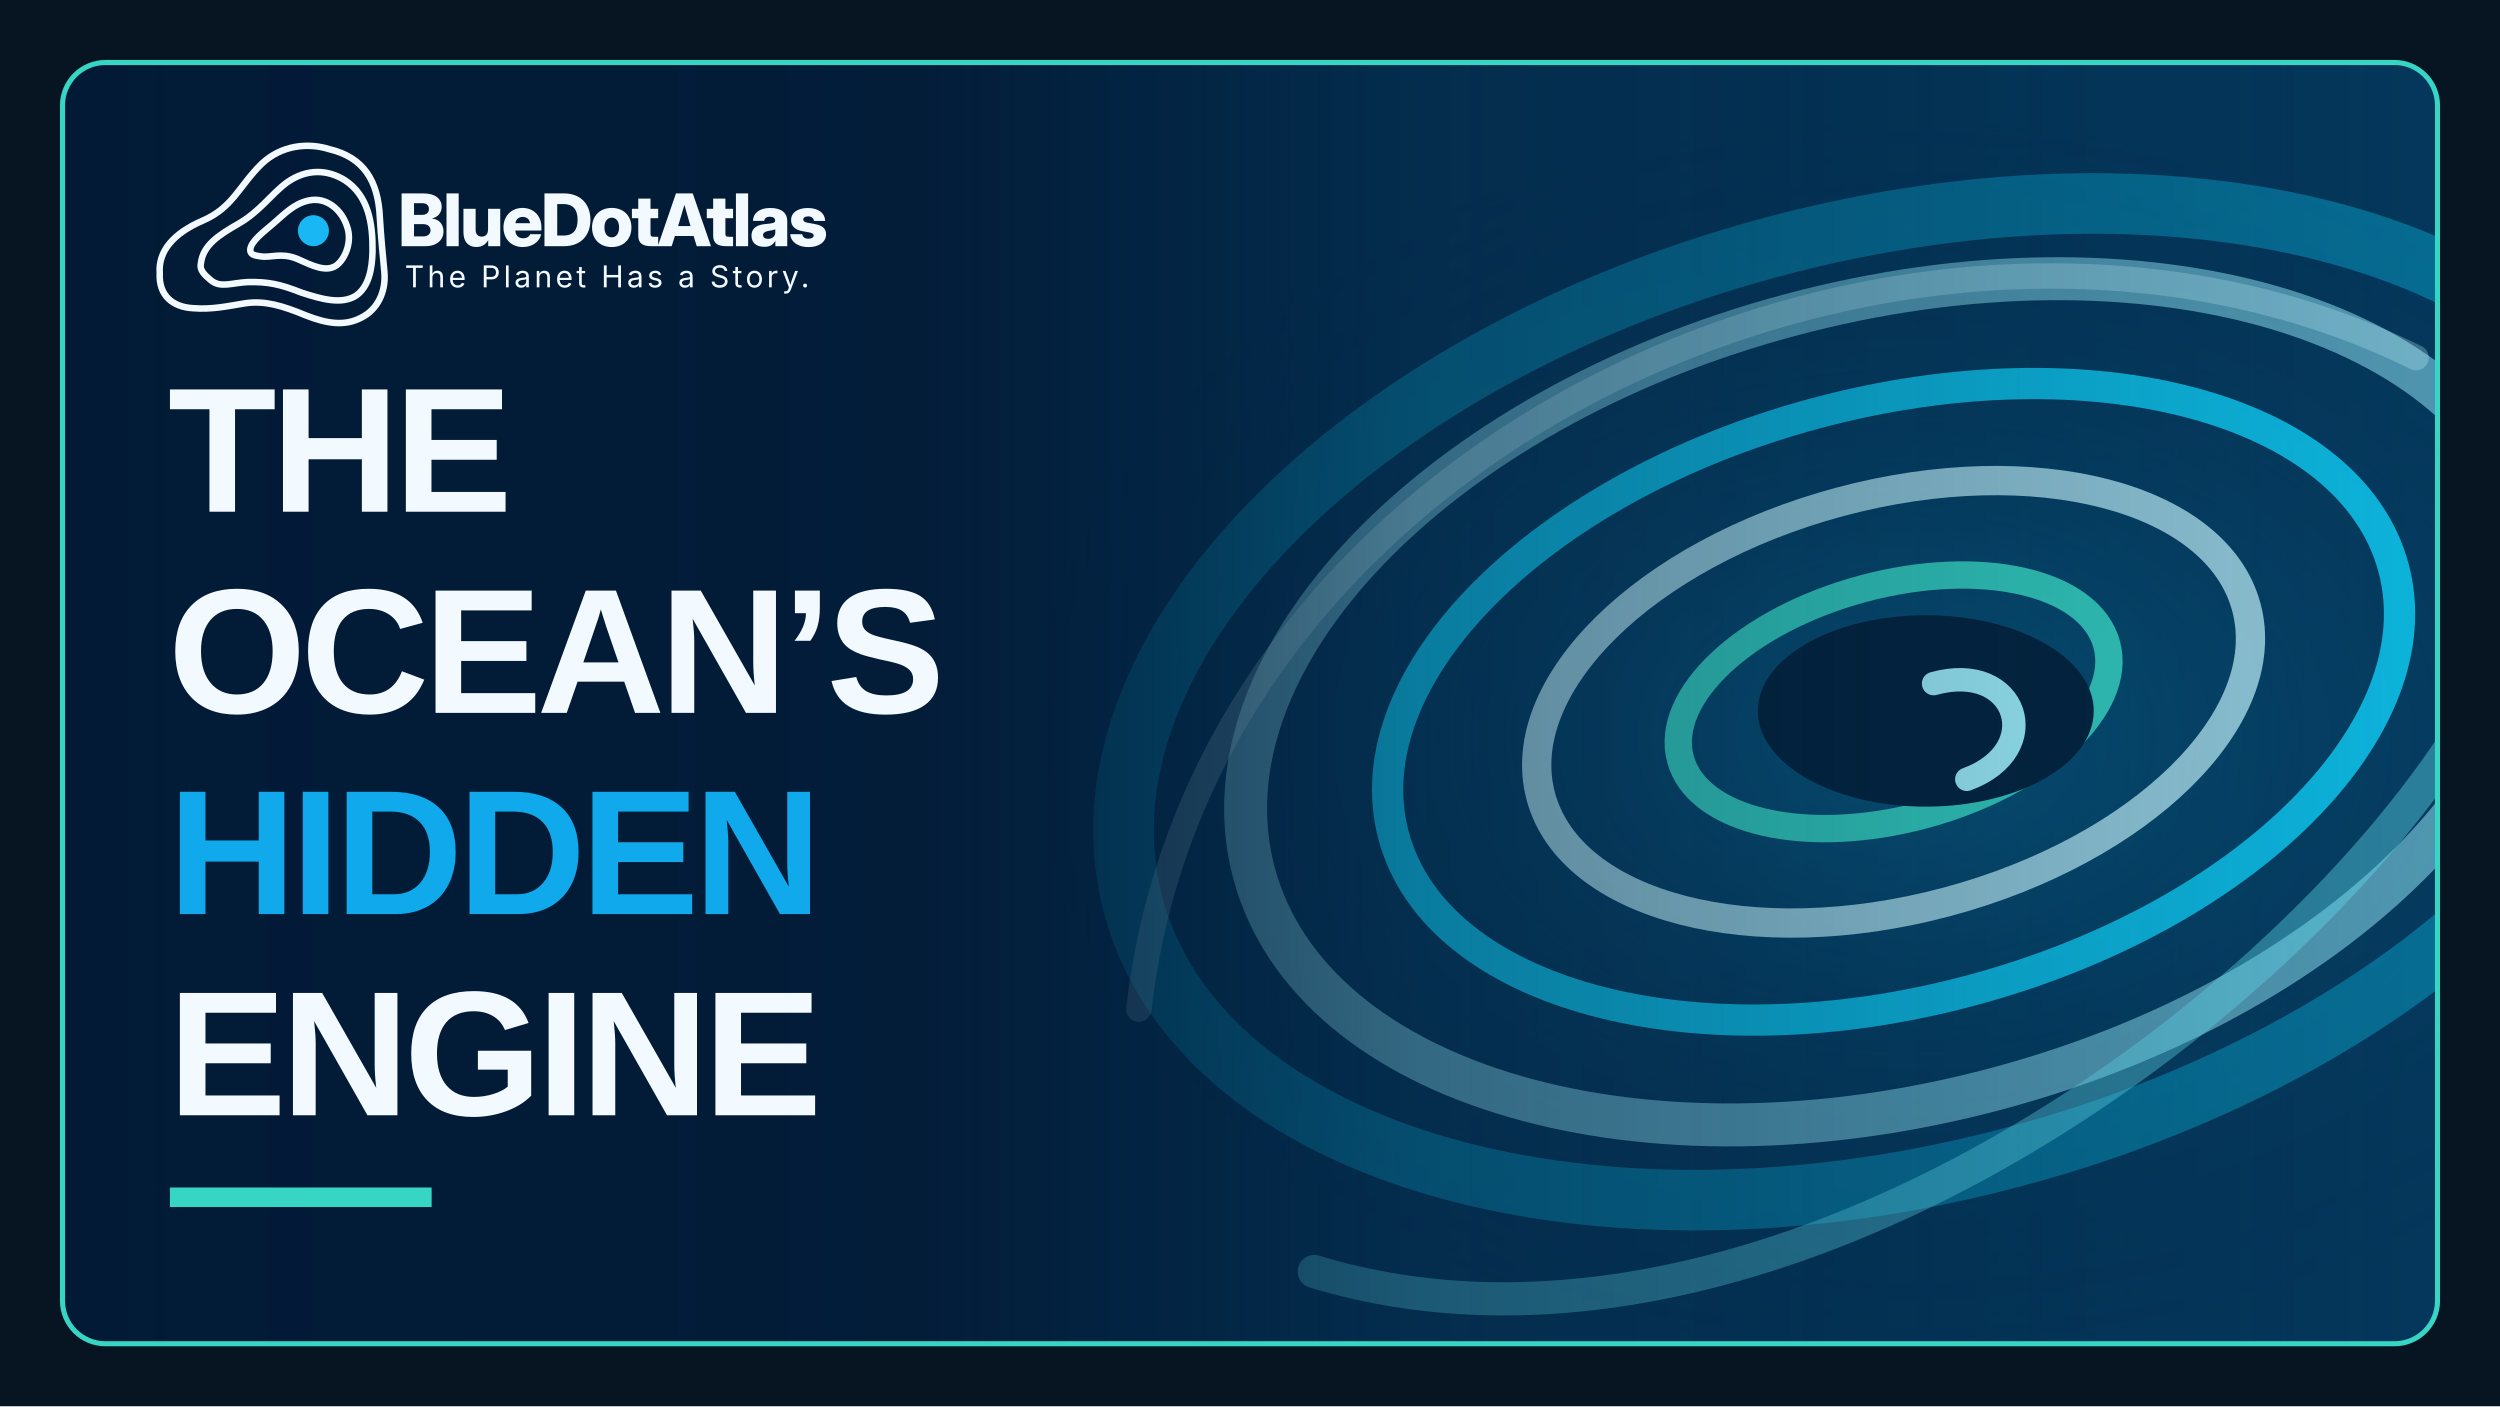
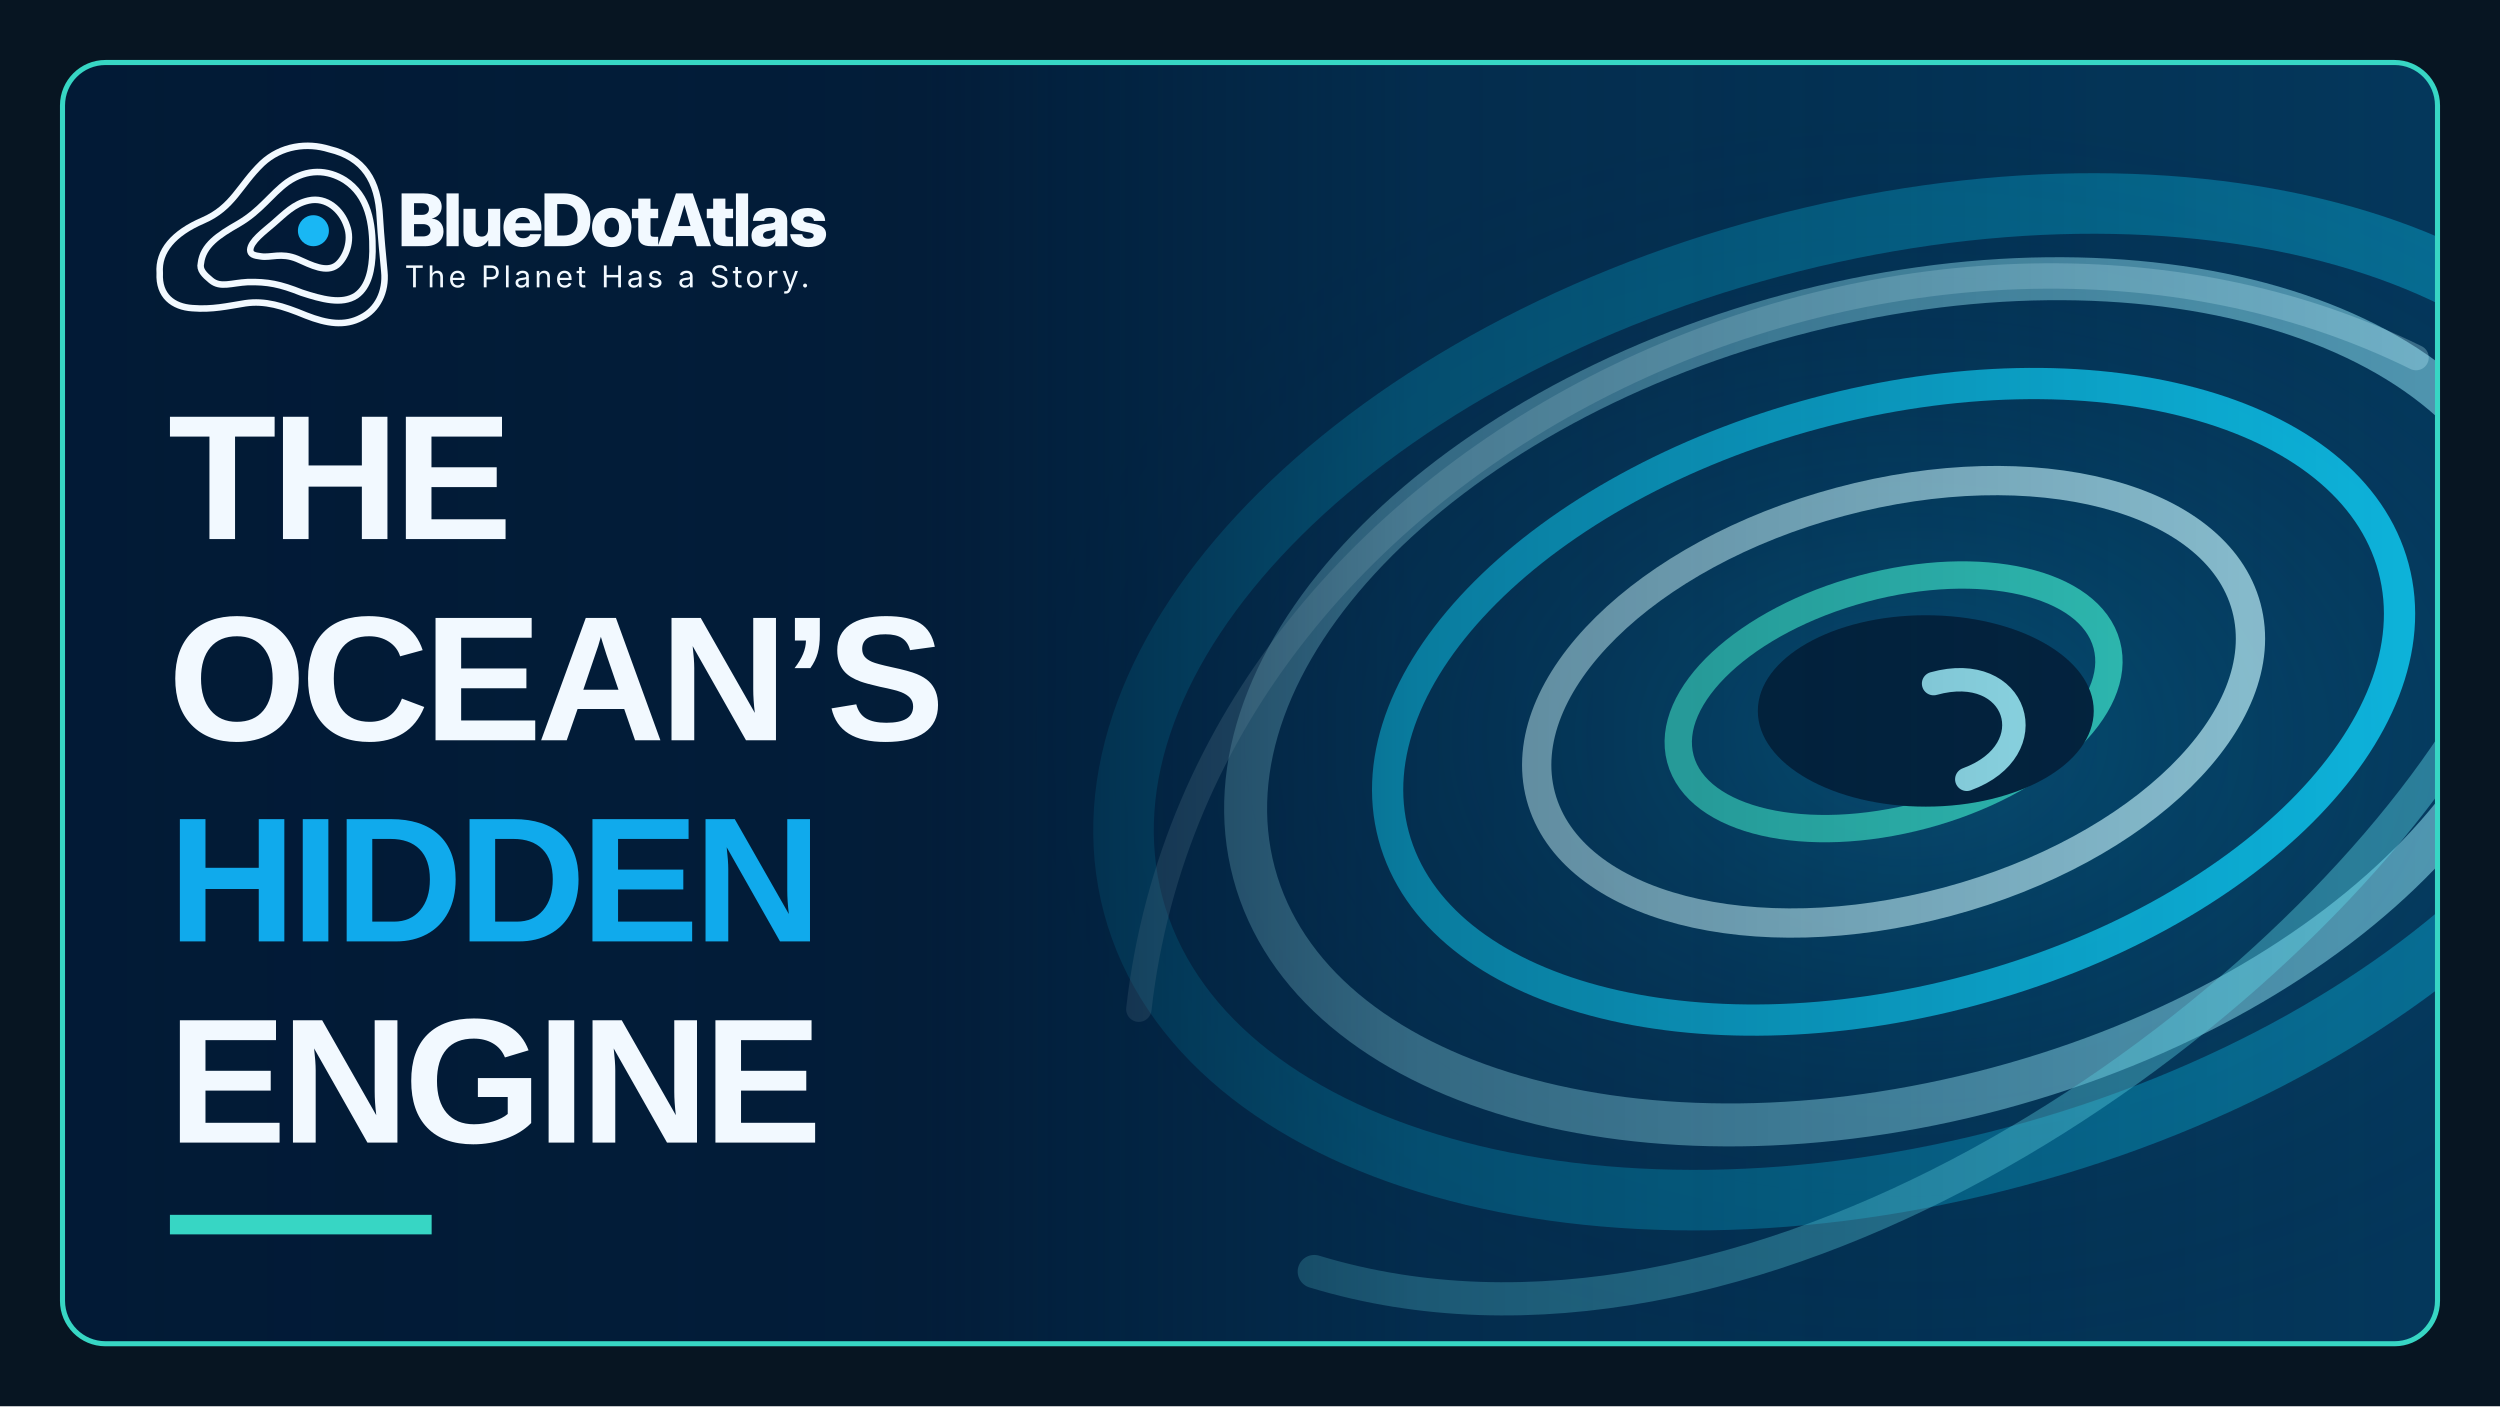
<svg xmlns="http://www.w3.org/2000/svg" viewBox="0 0 1280 720" width="1280" height="720" role="img" aria-labelledby="thumbnail-title thumbnail-description" data-template="bluedotatlas-left-text-v1" data-example="ocean">
  <defs>
    <linearGradient id="left-scrim" x1="0" x2="1" y1="0" y2="0">
      <stop offset="0" stop-color="#021934" stop-opacity=".96" />
      <stop offset=".36" stop-color="#021934" stop-opacity=".87" />
      <stop offset=".57" stop-color="#021934" stop-opacity=".36" />
      <stop offset="1" stop-color="#021934" stop-opacity="0" />
    </linearGradient>
    <radialGradient id="glowTint">
      <stop stop-color="#16BCEB" stop-opacity=".24" />
      <stop offset="1" stop-color="#021934" stop-opacity="0" />
    </radialGradient>
    <clipPath id="thumb-clip">
      <rect x="32" y="32" width="1216" height="656" rx="22" />
    </clipPath>
  </defs>
  <rect width="1280" height="720" fill="#071522" />
  <g data-slot="background-image" clip-path="url(#thumb-clip)">
    <rect width="1280" height="720" fill="#04375B" />
    <ellipse cx="978" cy="377" rx="470" ry="320" fill="url(#glowTint)" />
    <g fill="none" stroke-linecap="round" transform="rotate(-15 971 361)">
      <ellipse cx="970" cy="359" rx="403" ry="241" stroke="#0BB2DC" stroke-opacity=".42" stroke-width="31" />
      <ellipse cx="970" cy="359" rx="339" ry="205" stroke="#8ADDF0" stroke-opacity=".56" stroke-width="22" />
      <ellipse cx="970" cy="359" rx="265" ry="153" stroke="#0EC4ED" stroke-opacity=".87" stroke-width="16" />
      <ellipse cx="970" cy="359" rx="187" ry="106" stroke="#C1F5FF" stroke-opacity=".73" stroke-width="15" />
      <ellipse cx="970" cy="359" rx="113" ry="60" stroke="#37D6C4" stroke-opacity=".9" stroke-width="14" />
      <path d="M556 411 C 665 134 1064 74 1274 258" stroke="#C1F5FF" stroke-opacity=".28" stroke-width="13" />
      <path d="M608 564 C 804 686 1112 574 1249 447" stroke="#63DEEF" stroke-opacity=".41" stroke-width="17" />
    </g>
    <ellipse cx="986" cy="364" rx="86" ry="49" fill="#03243F" />
    <path d="M990 350 C 1033 338 1048 384 1007 399" fill="none" stroke="#9DEDF9" stroke-linecap="round" stroke-width="12" />
    <rect x="32" y="32" width="1216" height="656" fill="url(#left-scrim)" />
  </g>
  <rect data-slot="border" x="32" y="32" width="1216" height="656" rx="22" fill="none" stroke="#37D6C4" stroke-width="2.6" />
  <svg data-slot="approved-logo" x="79" y="72" width="395" height="96" viewBox="93 133 1892 460" aria-label="The approved BlueDotAtlas logo with The Planet Has a Story.">
    <g id="blue-dot-atlas-contour-v1" fill="none" stroke="#F2F9FF" stroke-width="16" stroke-linejoin="round" stroke-linecap="round">
      <path d="M 106 458 C 102 404 140 360 212 329 C 286 297 301 243 357 189 C 404 145 468 137 522 154 C 606 174 642 231 646 322 C 649 372 653 411 657 454 C 662 505 639 548 601 567 C 560 589 516 582 465 562 C 407 538 364 525 316 532 C 272 539 235 548 186 544 C 139 541 103 514 106 458 Z" />
      <path d="M 207 434 C 212 390 250 365 299 337 C 354 305 378 265 419 235 C 468 201 518 204 560 230 C 618 268 629 336 628 405 C 627 448 619 491 588 513 C 553 536 503 522 454 506 C 401 485 371 479 322 480 C 282 482 255 495 232 476 C 215 462 203 450 207 434 Z" />
      <path d="M 328 401 C 329 380 362 356 384 337 C 413 312 435 288 471 280 C 515 270 552 303 565 342 C 579 379 562 421 541 438 C 515 458 479 439 443 423 C 404 407 378 421 354 417 C 337 415 328 412 328 401 Z" />
    </g>
    <circle cx="483" cy="354" r="38" fill="#19B7F4" />
    <g fill="#F2F9FF">
      <text x="691" y="392" font-family="Inter Display, Inter, Arial, Helvetica, sans-serif" font-size="178" font-weight="800" letter-spacing="-5" textLength="1290" lengthAdjust="spacingAndGlyphs">BlueDotAtlas</text>
      <text x="707" y="493" font-family="Inter, Arial, Helvetica, sans-serif" font-size="74" font-weight="400" letter-spacing="8" textLength="1233" lengthAdjust="spacingAndGlyphs">The Planet Has a Story.</text>
    </g>
  </svg>
  <g data-slot="left-title-block">
-     <text data-slot="headline-line-1" x="86" y="262" font-family="'Space Grotesk',Arial,sans-serif" font-size="91" font-weight="700" letter-spacing="-2.8" fill="#F2F9FF">THE</text>
-     <text data-slot="headline-line-2" x="86" y="365" font-family="'Space Grotesk',Arial,sans-serif" font-size="91" font-weight="700" letter-spacing="-2.8" fill="#F2F9FF">OCEAN’S</text>
-     <text data-slot="headline-line-3" x="86" y="468" font-family="'Space Grotesk',Arial,sans-serif" font-size="91" font-weight="700" letter-spacing="-2.8" fill="#10AAEC">HIDDEN</text>
-     <text data-slot="headline-line-4" x="86" y="571" font-family="'Space Grotesk',Arial,sans-serif" font-size="91" font-weight="700" letter-spacing="-2.8" fill="#F2F9FF">ENGINE</text>
-     <rect data-slot="underline" x="87" y="608" width="134" height="10" rx="0" fill="#37D6C4" />
+     <text data-slot="headline-line-1" x="86" y="276" font-family="'Space Grotesk',Arial,sans-serif" font-size="91" font-weight="700" letter-spacing="-2.8" fill="#F2F9FF">THE</text>
+     <text data-slot="headline-line-2" x="86" y="379" font-family="'Space Grotesk',Arial,sans-serif" font-size="91" font-weight="700" letter-spacing="-2.8" fill="#F2F9FF">OCEAN’S</text>
+     <text data-slot="headline-line-3" x="86" y="482" font-family="'Space Grotesk',Arial,sans-serif" font-size="91" font-weight="700" letter-spacing="-2.8" fill="#10AAEC">HIDDEN</text>
+     <text data-slot="headline-line-4" x="86" y="585" font-family="'Space Grotesk',Arial,sans-serif" font-size="91" font-weight="700" letter-spacing="-2.8" fill="#F2F9FF">ENGINE</text>
+     <rect data-slot="underline" x="87" y="622" width="134" height="10" rx="0" fill="#37D6C4" />
  </g>
</svg>
